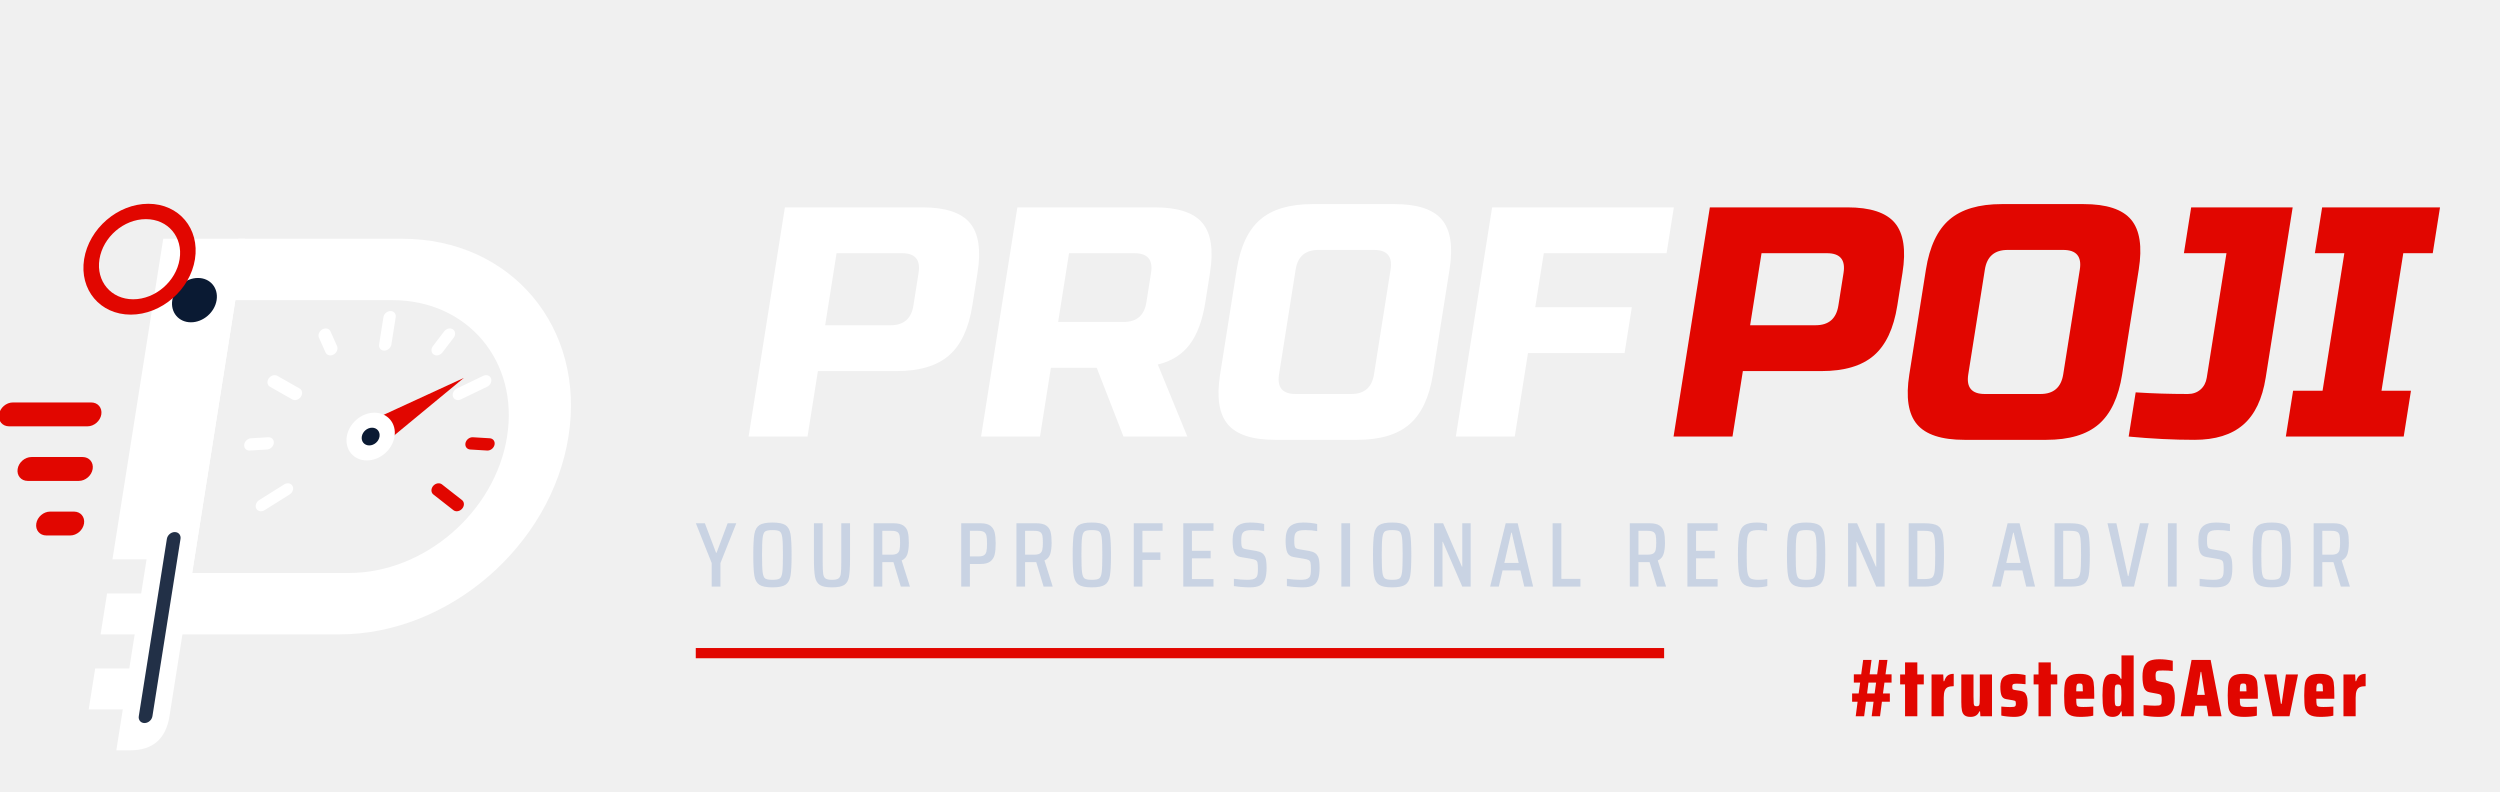
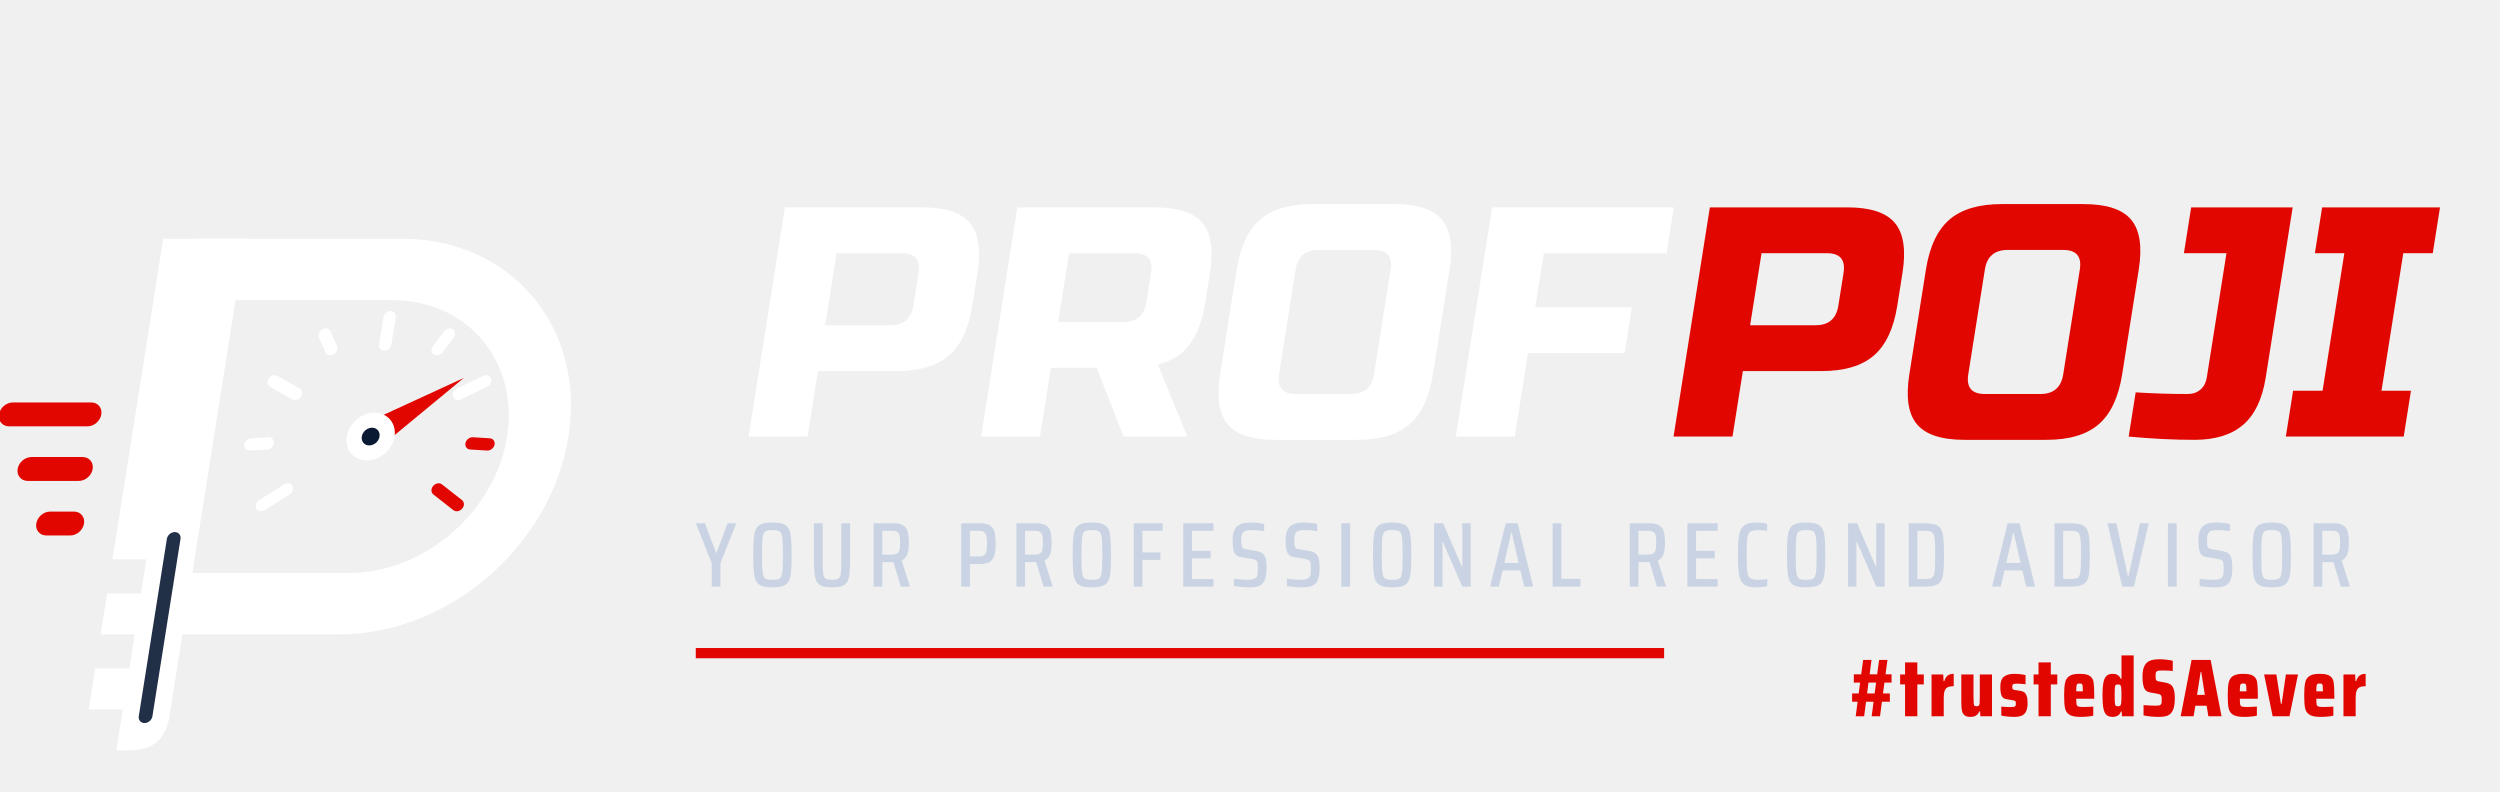
<svg xmlns="http://www.w3.org/2000/svg" viewBox="0 0 733 232" width="733" height="232">
  <g transform="translate(10 6)">
    <g transform="skewX(-9) translate(18 0)">
      <rect x="-10" y="112" width="30" height="7" rx="3.5" fill="#E10600" />
      <rect x="-2" y="128" width="22" height="7" rx="3.5" fill="#E10600" />
      <rect x="6" y="144" width="14" height="7" rx="3.5" fill="#E10600" />
-       <path d="M52,64 H100 A58,58 0 0 1 100,180 H52 Z M54,82 V162 H100 A40,40 0 0 0 100,82 Z" fill="#FFFFFF" fill-rule="evenodd" />
+       <path d="M40,64 H100 A58,58 0 0 1 100,180 H40 Z M54,82 V162 H100 A40,40 0 0 0 100,82 Z" fill="#FFFFFF" fill-rule="evenodd" />
      <path d="M30,64 H54 V204 Q54,214 44,214 H40 V202 H30 V190 H40 V180 H30 V168 H40 V158 H30 Z" fill="#FFFFFF" />
      <rect x="45" y="150" width="4" height="56" rx="2" fill="#0A1A33" opacity=".9" />
-       <circle cx="42" cy="82" r="6.5" fill="#0A1A33" />
-       <circle cx="24" cy="70" r="14" fill="none" stroke="#E10600" stroke-width="4.5" />
      <line x1="77.9" y1="137.5" x2="71.3" y2="142.1" stroke="#FFFFFF" stroke-width="3.6" stroke-linecap="round" />
      <line x1="70.1" y1="124.0" x2="65.1" y2="124.3" stroke="#FFFFFF" stroke-width="3.6" stroke-linecap="round" />
      <line x1="76.1" y1="109.5" x2="69.0" y2="105.8" stroke="#FFFFFF" stroke-width="3.6" stroke-linecap="round" />
      <line x1="84.4" y1="96.4" x2="81.8" y2="92.1" stroke="#FFFFFF" stroke-width="3.6" stroke-linecap="round" />
      <line x1="100.0" y1="95.0" x2="100.0" y2="87.0" stroke="#FFFFFF" stroke-width="3.6" stroke-linecap="round" />
      <line x1="115.6" y1="96.4" x2="118.2" y2="92.1" stroke="#FFFFFF" stroke-width="3.6" stroke-linecap="round" />
      <line x1="123.9" y1="109.5" x2="131.0" y2="105.8" stroke="#FFFFFF" stroke-width="3.6" stroke-linecap="round" />
      <line x1="129.9" y1="124.0" x2="134.9" y2="124.3" stroke="#E10600" stroke-width="3.6" stroke-linecap="round" />
      <line x1="122.1" y1="137.5" x2="128.7" y2="142.1" stroke="#E10600" stroke-width="3.6" stroke-linecap="round" />
      <path d="M102.6,125.7 L124.6,104.8 L97.4,118.3 Z" fill="#E10600" />
      <circle cx="100" cy="122" r="7" fill="#FFFFFF" />
      <circle cx="100" cy="122" r="2.6" fill="#0A1A33" />
    </g>
  </g>
  <g transform="skewX(-9) translate(34 0)">
    <path d="M205.76 60.8H246.08Q256.16 60.8 260.72 65.36Q265.28 69.92 265.28 80.0V89.6Q265.28 99.68 260.72 104.24Q256.16 108.8 246.08 108.8H223.04V128.0H205.76ZM248.0 80.0Q248.0 74.24 242.24 74.24H223.04V95.36H242.24Q248.0 95.36 248.0 89.6ZM273.92 60.8H314.24Q324.32 60.8 328.88 65.36Q333.44 69.92 333.44 80.0V88.64Q333.44 96.608 330.8 101.024Q328.16 105.44 322.4 106.88L334.4 128.0H315.68L304.64 107.84H291.2V128.0H273.92ZM316.16 80.0Q316.16 74.24 310.4 74.24H291.2V94.4H310.4Q316.16 94.4 316.16 88.64ZM386.24 79.04Q386.24 73.28 380.48 73.28H364.16Q358.4 73.28 358.4 79.04V109.76Q358.4 115.52 364.16 115.52H380.48Q386.24 115.52 386.24 109.76ZM403.52 109.76Q403.52 119.84 398.96 124.4Q394.4 128.96 384.32 128.96H360.32Q350.24 128.96 345.68 124.4Q341.12 119.84 341.12 109.76V79.04Q341.12 68.96 345.68 64.4Q350.24 59.84 360.32 59.84H384.32Q394.4 59.84 398.96 64.4Q403.52 68.96 403.52 79.04ZM430.4 128.0H413.12V60.8H466.4V74.24H430.4V90.08H458.72V103.52H430.4Z" fill="#FFFFFF" />
    <path d="M476.96 60.8H517.28Q527.36 60.8 531.92 65.36Q536.48 69.92 536.48 80.0V89.6Q536.48 99.68 531.92 104.24Q527.36 108.8 517.28 108.8H494.24V128.0H476.96ZM519.2 80.0Q519.2 74.24 513.44 74.24H494.24V95.36H513.44Q519.2 95.36 519.2 89.6ZM588.32 79.04Q588.32 73.28 582.56 73.28H566.24Q560.48 73.28 560.48 79.04V109.76Q560.48 115.52 566.24 115.52H582.56Q588.32 115.52 588.32 109.76ZM605.6 109.76Q605.6 119.84 601.04 124.4Q596.48 128.96 586.4 128.96H562.4Q552.32 128.96 547.76 124.4Q543.2 119.84 543.2 109.76V79.04Q543.2 68.96 547.76 64.4Q552.32 59.84 562.4 59.84H586.4Q596.48 59.84 601.04 64.4Q605.6 68.96 605.6 79.04ZM610.4 128.0V115.04Q617.888 115.52 625.76 115.52Q627.968 115.52 629.264 114.224Q630.56 112.928 630.56 110.72V74.24H618.08V60.8H647.84V110.72Q647.84 120.128 643.424 124.544Q639.008 128.96 629.84 128.96Q620.672 128.96 610.4 128.0ZM691.04 128.0H656.48V114.56H665.12V74.24H656.48V60.8H691.04V74.24H682.4V114.56H691.04Z" fill="#E10600" />
  </g>
  <path d="M208.671 172.0V165.088L204.027 153.424H206.673L209.94 162.064H210.102L213.342 153.424H215.88L211.236 165.088V172.0ZM220.863 162.712Q220.863 158.419 221.187 156.57Q221.511 154.72 222.658 153.964Q223.806 153.208 226.479 153.208Q229.152 153.208 230.299 153.964Q231.447 154.72 231.771 156.57Q232.095 158.419 232.095 162.712Q232.095 167.005 231.771 168.855Q231.447 170.704 230.299 171.46Q229.152 172.216 226.479 172.216Q223.806 172.216 222.658 171.46Q221.511 170.704 221.187 168.855Q220.863 167.005 220.863 162.712ZM229.557 162.712Q229.557 159.013 229.368 157.596Q229.179 156.178 228.598 155.8Q228.018 155.422 226.479 155.422Q224.94 155.422 224.373 155.8Q223.806 156.178 223.617 157.582Q223.428 158.986 223.428 162.712Q223.428 166.438 223.617 167.842Q223.806 169.246 224.373 169.624Q224.94 170.002 226.479 170.002Q228.018 170.002 228.598 169.624Q229.179 169.246 229.368 167.829Q229.557 166.411 229.557 162.712ZM249.228 153.424V163.873Q249.228 167.518 248.917 169.165Q248.607 170.812 247.513 171.514Q246.42 172.216 243.936 172.216Q241.479 172.216 240.385 171.514Q239.292 170.812 238.968 169.151Q238.644 167.491 238.644 163.873V153.424H241.209V164.872Q241.209 167.275 241.357 168.261Q241.506 169.246 242.059 169.624Q242.613 170.002 243.936 170.002Q245.259 170.002 245.812 169.624Q246.366 169.246 246.514 168.261Q246.663 167.275 246.663 164.872V153.424ZM264.12 172.0 261.96 164.818H261.798H258.693V172.0H256.155V153.424H262.014Q263.931 153.424 264.903 154.113Q265.875 154.801 266.172 155.989Q266.469 157.177 266.469 159.121Q266.469 161.146 266.05 162.456Q265.632 163.765 264.363 164.332L266.793 172.0ZM263.904 159.121Q263.904 157.717 263.755 157.015Q263.607 156.313 263.08 155.976Q262.554 155.638 261.393 155.638H258.693V162.631H261.366Q262.5 162.631 263.04 162.28Q263.58 161.929 263.742 161.214Q263.904 160.498 263.904 159.121ZM281.834 153.424H287.531Q289.421 153.424 290.38 154.153Q291.338 154.882 291.635 156.124Q291.932 157.366 291.932 159.391Q291.932 161.362 291.635 162.604Q291.338 163.846 290.38 164.602Q289.421 165.358 287.504 165.358H284.372V172.0H281.834ZM286.856 163.144Q287.99 163.144 288.53 162.779Q289.07 162.415 289.232 161.659Q289.394 160.903 289.394 159.391Q289.394 157.852 289.232 157.109Q289.07 156.367 288.544 156.002Q288.017 155.638 286.856 155.638H284.372V163.144ZM305.987 172.0 303.827 164.818H303.665H300.56V172.0H298.022V153.424H303.881Q305.798 153.424 306.77 154.113Q307.742 154.801 308.039 155.989Q308.336 157.177 308.336 159.121Q308.336 161.146 307.918 162.456Q307.499 163.765 306.23 164.332L308.66 172.0ZM305.771 159.121Q305.771 157.717 305.623 157.015Q305.474 156.313 304.948 155.976Q304.421 155.638 303.26 155.638H300.56V162.631H303.233Q304.367 162.631 304.907 162.28Q305.447 161.929 305.609 161.214Q305.771 160.498 305.771 159.121ZM314.507 162.712Q314.507 158.419 314.831 156.57Q315.155 154.72 316.302 153.964Q317.45 153.208 320.123 153.208Q322.796 153.208 323.943 153.964Q325.091 154.72 325.415 156.57Q325.739 158.419 325.739 162.712Q325.739 167.005 325.415 168.855Q325.091 170.704 323.943 171.46Q322.796 172.216 320.123 172.216Q317.45 172.216 316.302 171.46Q315.155 170.704 314.831 168.855Q314.507 167.005 314.507 162.712ZM323.201 162.712Q323.201 159.013 323.012 157.596Q322.823 156.178 322.242 155.8Q321.662 155.422 320.123 155.422Q318.584 155.422 318.017 155.8Q317.45 156.178 317.261 157.582Q317.072 158.986 317.072 162.712Q317.072 166.438 317.261 167.842Q317.45 169.246 318.017 169.624Q318.584 170.002 320.123 170.002Q321.662 170.002 322.242 169.624Q322.823 169.246 323.012 167.829Q323.201 166.411 323.201 162.712ZM332.423 172.0V153.424H340.874V155.638H334.961V161.956H340.226V164.17H334.961V172.0ZM346.937 172.0V153.424H355.793V155.638H349.475V161.497H354.956V163.711H349.475V169.786H355.793V172.0ZM361.774 171.838V169.705Q364.096 170.002 365.689 170.002Q366.715 170.002 367.323 169.853Q367.93 169.705 368.281 169.354Q368.605 169.03 368.713 168.436Q368.821 167.842 368.821 166.87Q368.821 165.547 368.7 164.993Q368.578 164.44 368.16 164.21Q367.741 163.981 366.715 163.819L363.799 163.333Q362.341 163.09 361.869 161.942Q361.396 160.795 361.396 158.473Q361.396 155.557 362.652 154.382Q363.907 153.208 366.526 153.208Q367.66 153.208 368.808 153.329Q369.955 153.451 370.657 153.64V155.719Q368.929 155.422 367.147 155.422Q366.04 155.422 365.419 155.584Q364.798 155.746 364.474 156.097Q364.15 156.448 364.042 156.988Q363.934 157.528 363.934 158.419Q363.934 159.553 364.042 160.053Q364.15 160.552 364.461 160.755Q364.771 160.957 365.5 161.065L368.254 161.524Q369.334 161.713 369.996 162.132Q370.657 162.55 371.035 163.522Q371.359 164.44 371.359 166.573Q371.359 168.76 370.86 169.988Q370.36 171.217 369.307 171.716Q368.254 172.216 366.445 172.216Q365.365 172.216 364.069 172.108Q362.773 172.0 361.774 171.838ZM377.314 171.838V169.705Q379.636 170.002 381.229 170.002Q382.255 170.002 382.863 169.853Q383.47 169.705 383.821 169.354Q384.145 169.03 384.253 168.436Q384.361 167.842 384.361 166.87Q384.361 165.547 384.24 164.993Q384.118 164.44 383.7 164.21Q383.281 163.981 382.255 163.819L379.339 163.333Q377.881 163.09 377.409 161.942Q376.936 160.795 376.936 158.473Q376.936 155.557 378.192 154.382Q379.447 153.208 382.066 153.208Q383.2 153.208 384.348 153.329Q385.495 153.451 386.197 153.64V155.719Q384.469 155.422 382.687 155.422Q381.58 155.422 380.959 155.584Q380.338 155.746 380.014 156.097Q379.69 156.448 379.582 156.988Q379.474 157.528 379.474 158.419Q379.474 159.553 379.582 160.053Q379.69 160.552 380.001 160.755Q380.311 160.957 381.04 161.065L383.794 161.524Q384.874 161.713 385.536 162.132Q386.197 162.55 386.575 163.522Q386.899 164.44 386.899 166.573Q386.899 168.76 386.4 169.988Q385.9 171.217 384.847 171.716Q383.794 172.216 381.985 172.216Q380.905 172.216 379.609 172.108Q378.313 172.0 377.314 171.838ZM393.286 172.0V153.424H395.851V172.0ZM402.562 162.712Q402.562 158.419 402.886 156.57Q403.21 154.72 404.357 153.964Q405.505 153.208 408.178 153.208Q410.851 153.208 411.998 153.964Q413.146 154.72 413.47 156.57Q413.794 158.419 413.794 162.712Q413.794 167.005 413.47 168.855Q413.146 170.704 411.998 171.46Q410.851 172.216 408.178 172.216Q405.505 172.216 404.357 171.46Q403.21 170.704 402.886 168.855Q402.562 167.005 402.562 162.712ZM411.256 162.712Q411.256 159.013 411.067 157.596Q410.878 156.178 410.297 155.8Q409.717 155.422 408.178 155.422Q406.639 155.422 406.072 155.8Q405.505 156.178 405.316 157.582Q405.127 158.986 405.127 162.712Q405.127 166.438 405.316 167.842Q405.505 169.246 406.072 169.624Q406.639 170.002 408.178 170.002Q409.717 170.002 410.297 169.624Q410.878 169.246 411.067 167.829Q411.256 166.411 411.256 162.712ZM428.74 172.0 423.043 158.851H422.935V172.0H420.478V153.424H423.124L428.632 166.141H428.74V153.424H431.197V172.0ZM446.926 172.0 445.792 167.248H440.554L439.447 172.0H436.909L441.472 153.424H444.982L449.518 172.0ZM443.254 156.178H443.092L441.067 165.061H445.279ZM455.229 172.0V153.424H457.794V169.732H463.383V172.0ZM485.823 172.0 483.663 164.818H483.501H480.396V172.0H477.858V153.424H483.717Q485.634 153.424 486.606 154.113Q487.578 154.801 487.875 155.989Q488.172 157.177 488.172 159.121Q488.172 161.146 487.754 162.456Q487.335 163.765 486.066 164.332L488.496 172.0ZM485.607 159.121Q485.607 157.717 485.459 157.015Q485.31 156.313 484.784 155.976Q484.257 155.638 483.096 155.638H480.396V162.631H483.069Q484.203 162.631 484.743 162.28Q485.283 161.929 485.445 161.214Q485.607 160.498 485.607 159.121ZM494.748 172.0V153.424H503.604V155.638H497.286V161.497H502.767V163.711H497.286V169.786H503.604V172.0ZM515.094 172.216Q512.61 172.216 511.476 171.46Q510.342 170.704 509.95 168.774Q509.559 166.843 509.559 162.712Q509.559 158.608 509.95 156.678Q510.342 154.747 511.489 153.978Q512.637 153.208 515.094 153.208Q515.904 153.208 516.754 153.316Q517.605 153.424 518.118 153.613V155.665Q516.687 155.422 515.607 155.422Q513.879 155.422 513.204 155.881Q512.529 156.34 512.326 157.744Q512.124 159.148 512.124 162.712Q512.124 166.276 512.326 167.68Q512.529 169.084 513.204 169.543Q513.879 170.002 515.607 170.002Q517.119 170.002 518.172 169.759V171.838Q517.605 172.0 516.727 172.108Q515.85 172.216 515.094 172.216ZM523.938 162.712Q523.938 158.419 524.262 156.57Q524.586 154.72 525.733 153.964Q526.881 153.208 529.554 153.208Q532.227 153.208 533.374 153.964Q534.522 154.72 534.846 156.57Q535.17 158.419 535.17 162.712Q535.17 167.005 534.846 168.855Q534.522 170.704 533.374 171.46Q532.227 172.216 529.554 172.216Q526.881 172.216 525.733 171.46Q524.586 170.704 524.262 168.855Q523.938 167.005 523.938 162.712ZM532.632 162.712Q532.632 159.013 532.443 157.596Q532.254 156.178 531.673 155.8Q531.093 155.422 529.554 155.422Q528.015 155.422 527.448 155.8Q526.881 156.178 526.692 157.582Q526.503 158.986 526.503 162.712Q526.503 166.438 526.692 167.842Q526.881 169.246 527.448 169.624Q528.015 170.002 529.554 170.002Q531.093 170.002 531.673 169.624Q532.254 169.246 532.443 167.829Q532.632 166.411 532.632 162.712ZM550.115 172.0 544.418 158.851H544.31V172.0H541.853V153.424H544.499L550.007 166.141H550.115V153.424H552.572V172.0ZM559.634 153.424H564.224Q566.978 153.424 568.153 154.153Q569.327 154.882 569.651 156.678Q569.975 158.473 569.975 162.712Q569.975 166.951 569.651 168.746Q569.327 170.542 568.153 171.271Q566.978 172.0 564.224 172.0H559.634ZM564.17 169.786Q565.79 169.786 566.398 169.421Q567.005 169.057 567.208 167.694Q567.41 166.33 567.41 162.712Q567.41 159.121 567.208 157.744Q567.005 156.367 566.398 156.002Q565.79 155.638 564.17 155.638H562.172V169.786ZM594.089 172.0 592.955 167.248H587.717L586.61 172.0H584.072L588.635 153.424H592.145L596.681 172.0ZM590.417 156.178H590.255L588.23 165.061H592.442ZM602.393 153.424H606.983Q609.737 153.424 610.911 154.153Q612.086 154.882 612.41 156.678Q612.734 158.473 612.734 162.712Q612.734 166.951 612.41 168.746Q612.086 170.542 610.911 171.271Q609.737 172.0 606.983 172.0H602.393ZM606.929 169.786Q608.549 169.786 609.156 169.421Q609.764 169.057 609.966 167.694Q610.169 166.33 610.169 162.712Q610.169 159.121 609.966 157.744Q609.764 156.367 609.156 156.002Q608.549 155.638 606.929 155.638H604.931V169.786ZM622.226 172.0 617.906 153.424H620.525L623.9 168.895H624.062L627.437 153.424H630.002L625.682 172.0ZM635.632 172.0V153.424H638.197V172.0ZM644.935 171.838V169.705Q647.257 170.002 648.85 170.002Q649.876 170.002 650.484 169.853Q651.091 169.705 651.442 169.354Q651.766 169.03 651.874 168.436Q651.982 167.842 651.982 166.87Q651.982 165.547 651.861 164.993Q651.739 164.44 651.321 164.21Q650.902 163.981 649.876 163.819L646.96 163.333Q645.502 163.09 645.03 161.942Q644.557 160.795 644.557 158.473Q644.557 155.557 645.813 154.382Q647.068 153.208 649.687 153.208Q650.821 153.208 651.969 153.329Q653.116 153.451 653.818 153.64V155.719Q652.09 155.422 650.308 155.422Q649.201 155.422 648.58 155.584Q647.959 155.746 647.635 156.097Q647.311 156.448 647.203 156.988Q647.095 157.528 647.095 158.419Q647.095 159.553 647.203 160.053Q647.311 160.552 647.622 160.755Q647.932 160.957 648.661 161.065L651.415 161.524Q652.495 161.713 653.157 162.132Q653.818 162.55 654.196 163.522Q654.52 164.44 654.52 166.573Q654.52 168.76 654.021 169.988Q653.521 171.217 652.468 171.716Q651.415 172.216 649.606 172.216Q648.526 172.216 647.23 172.108Q645.934 172.0 644.935 171.838ZM660.448 162.712Q660.448 158.419 660.772 156.57Q661.096 154.72 662.244 153.964Q663.391 153.208 666.064 153.208Q668.737 153.208 669.885 153.964Q671.032 154.72 671.356 156.57Q671.68 158.419 671.68 162.712Q671.68 167.005 671.356 168.855Q671.032 170.704 669.885 171.46Q668.737 172.216 666.064 172.216Q663.391 172.216 662.244 171.46Q661.096 170.704 660.772 168.855Q660.448 167.005 660.448 162.712ZM669.142 162.712Q669.142 159.013 668.953 157.596Q668.764 156.178 668.184 155.8Q667.603 155.422 666.064 155.422Q664.525 155.422 663.958 155.8Q663.391 156.178 663.202 157.582Q663.013 158.986 663.013 162.712Q663.013 166.438 663.202 167.842Q663.391 169.246 663.958 169.624Q664.525 170.002 666.064 170.002Q667.603 170.002 668.184 169.624Q668.764 169.246 668.953 167.829Q669.142 166.411 669.142 162.712ZM686.329 172.0 684.169 164.818H684.007H680.902V172.0H678.364V153.424H684.223Q686.14 153.424 687.112 154.113Q688.084 154.801 688.381 155.989Q688.678 157.177 688.678 159.121Q688.678 161.146 688.26 162.456Q687.841 163.765 686.572 164.332L689.002 172.0ZM686.113 159.121Q686.113 157.717 685.965 157.015Q685.816 156.313 685.29 155.976Q684.763 155.638 683.602 155.638H680.902V162.631H683.575Q684.709 162.631 685.249 162.28Q685.789 161.929 685.951 161.214Q686.113 160.498 686.113 159.121Z" fill="#C9D3E3" />
  <rect x="204" y="190" width="283.92" height="3" fill="#E10600" />
  <path d="M548.776 210.0 549.328 205.752H547.12L546.568 210.0H544.096L544.648 205.752H543.04V203.328H544.96L545.392 200.136H543.544V197.712H545.704L546.28 193.488H548.728L548.176 197.712H550.384L550.96 193.488H553.408L552.832 197.712H554.608V200.136H552.52L552.088 203.328H554.104V205.752H551.776L551.224 210.0ZM550.072 200.136H547.84L547.432 203.328H549.64ZM558.56 210.0V200.664H557.12V197.76H558.56V194.208H562.16V197.76H564.056V200.664H562.16V210.0ZM566.328 197.76H569.76L569.856 199.728H570.048Q570.432 198.528 571.08 198.048Q571.728 197.568 572.832 197.568V201.192Q571.776 201.192 571.152 201.456Q570.528 201.72 570.216 202.452Q569.904 203.184 569.904 204.552V210.0H566.328ZM580.552 208.584H580.336Q579.712 210.192 577.744 210.192Q576.616 210.192 576.028 209.736Q575.44 209.28 575.248 208.38Q575.056 207.48 575.056 205.848V197.76H578.632V204.336Q578.632 205.728 578.692 206.256Q578.752 206.784 578.92 206.928Q579.088 207.072 579.544 207.072Q580.024 207.072 580.204 206.88Q580.384 206.688 580.432 206.112Q580.48 205.536 580.48 203.952V197.76H584.056V210.0H580.648ZM586.784 209.808V207.168Q588.416 207.312 589.376 207.312Q590.12 207.312 590.444 207.252Q590.768 207.192 590.912 207.0Q591.056 206.808 591.056 206.376Q591.056 205.92 590.996 205.74Q590.936 205.56 590.768 205.476Q590.6 205.392 590.168 205.32L588.2 204.984Q587.264 204.84 586.88 204.0Q586.496 203.16 586.496 201.312Q586.496 199.248 587.552 198.408Q588.608 197.568 590.624 197.568Q591.464 197.568 592.388 197.676Q593.312 197.784 593.888 197.952V200.616Q592.424 200.448 591.44 200.448Q590.816 200.448 590.516 200.52Q590.216 200.592 590.108 200.76Q590 200.928 590 201.312Q590 201.912 590.108 202.056Q590.216 202.2 590.72 202.296L592.4 202.56Q593.048 202.68 593.48 202.956Q593.912 203.232 594.2 203.976Q594.488 204.72 594.488 206.136Q594.488 207.744 594.02 208.632Q593.552 209.52 592.7 209.856Q591.848 210.192 590.552 210.192Q589.664 210.192 588.596 210.084Q587.528 209.976 586.784 209.808ZM597.696 210.0V200.664H596.256V197.76H597.696V194.208H601.296V197.76H603.192V200.664H601.296V210.0ZM614.032 204.864H608.752Q608.752 206.112 608.86 206.568Q608.968 207.024 609.364 207.156Q609.76 207.288 610.816 207.288Q612.136 207.288 613.744 207.168V209.832Q613.12 210.0 612.064 210.096Q611.008 210.192 609.976 210.192Q607.744 210.192 606.736 209.544Q605.728 208.896 605.464 207.648Q605.2 206.4 605.2 203.904Q605.2 201.432 605.476 200.16Q605.752 198.888 606.712 198.228Q607.672 197.568 609.736 197.568Q611.824 197.568 612.724 198.18Q613.624 198.792 613.828 199.992Q614.032 201.192 614.032 203.904ZM608.752 202.704H610.696Q610.696 201.576 610.636 201.12Q610.576 200.664 610.396 200.532Q610.216 200.4 609.736 200.4Q609.28 200.4 609.088 200.532Q608.896 200.664 608.824 201.132Q608.752 201.6 608.752 202.704ZM616.448 203.904Q616.448 201.456 616.724 200.1Q617 198.744 617.636 198.156Q618.272 197.568 619.424 197.568Q621.224 197.568 621.8 199.032H622.016V192.168H625.592V210.0H622.16L622.064 208.608H621.848Q621.56 209.472 620.912 209.832Q620.264 210.192 619.448 210.192Q618.296 210.192 617.66 209.652Q617.024 209.112 616.736 207.768Q616.448 206.424 616.448 203.904ZM621.896 206.352Q622.016 205.632 622.016 203.88Q622.016 202.176 621.92 201.576Q621.848 201.024 621.656 200.856Q621.464 200.688 621.008 200.688Q620.504 200.688 620.324 200.844Q620.144 201.0 620.084 201.612Q620.024 202.224 620.024 203.88Q620.024 205.536 620.084 206.148Q620.144 206.76 620.324 206.916Q620.504 207.072 621.008 207.072Q621.44 207.072 621.62 206.94Q621.8 206.808 621.896 206.352ZM628.488 209.76V206.736Q630.672 206.904 631.824 206.904Q632.616 206.904 633.0 206.844Q633.384 206.784 633.552 206.568Q633.72 206.4 633.768 206.112Q633.816 205.824 633.816 205.272Q633.816 204.48 633.732 204.144Q633.648 203.808 633.36 203.652Q633.072 203.496 632.376 203.376L630.288 202.992Q629.088 202.8 628.632 201.636Q628.176 200.472 628.176 198.36Q628.176 196.248 628.8 195.144Q629.424 194.04 630.48 193.668Q631.536 193.296 633.168 193.296Q634.992 193.296 637.056 193.728V196.752Q635.832 196.584 634.128 196.584Q633.312 196.584 632.928 196.632Q632.544 196.68 632.352 196.848Q632.16 196.992 632.088 197.304Q632.016 197.616 632.016 198.216Q632.016 198.864 632.076 199.152Q632.136 199.44 632.34 199.572Q632.544 199.704 633.024 199.8L634.992 200.16Q635.808 200.328 636.372 200.676Q636.936 201.024 637.272 201.912Q637.656 202.92 637.656 204.72Q637.656 207.096 637.068 208.284Q636.48 209.472 635.496 209.832Q634.512 210.192 632.904 210.192Q631.776 210.192 630.576 210.072Q629.376 209.952 628.488 209.76ZM647.488 210.0 646.984 206.928H643.672L643.168 210.0H639.376L642.568 193.488H648.16L651.352 210.0ZM645.4 196.992H645.232L644.176 203.736H646.456ZM662.0 204.864H656.72Q656.72 206.112 656.828 206.568Q656.936 207.024 657.332 207.156Q657.728 207.288 658.784 207.288Q660.104 207.288 661.712 207.168V209.832Q661.088 210.0 660.032 210.096Q658.976 210.192 657.944 210.192Q655.712 210.192 654.704 209.544Q653.696 208.896 653.432 207.648Q653.168 206.4 653.168 203.904Q653.168 201.432 653.444 200.16Q653.72 198.888 654.68 198.228Q655.64 197.568 657.704 197.568Q659.792 197.568 660.692 198.18Q661.592 198.792 661.796 199.992Q662.0 201.192 662.0 203.904ZM656.72 202.704H658.664Q658.664 201.576 658.604 201.12Q658.544 200.664 658.364 200.532Q658.184 200.4 657.704 200.4Q657.248 200.4 657.056 200.532Q656.864 200.664 656.792 201.132Q656.72 201.6 656.72 202.704ZM666.336 210.0 663.84 197.76H667.44L668.76 206.352H668.976L670.224 197.76H673.776L671.28 210.0ZM684.424 204.864H679.144Q679.144 206.112 679.252 206.568Q679.36 207.024 679.756 207.156Q680.152 207.288 681.208 207.288Q682.528 207.288 684.136 207.168V209.832Q683.512 210.0 682.456 210.096Q681.4 210.192 680.368 210.192Q678.136 210.192 677.128 209.544Q676.12 208.896 675.856 207.648Q675.592 206.4 675.592 203.904Q675.592 201.432 675.868 200.16Q676.144 198.888 677.104 198.228Q678.064 197.568 680.128 197.568Q682.216 197.568 683.116 198.18Q684.016 198.792 684.22 199.992Q684.424 201.192 684.424 203.904ZM679.144 202.704H681.088Q681.088 201.576 681.028 201.12Q680.968 200.664 680.788 200.532Q680.608 200.4 680.128 200.4Q679.672 200.4 679.48 200.532Q679.288 200.664 679.216 201.132Q679.144 201.6 679.144 202.704ZM687.104 197.76H690.536L690.632 199.728H690.824Q691.208 198.528 691.856 198.048Q692.504 197.568 693.608 197.568V201.192Q692.552 201.192 691.928 201.456Q691.304 201.72 690.992 202.452Q690.68 203.184 690.68 204.552V210.0H687.104Z" fill="#E10600" />
</svg>
